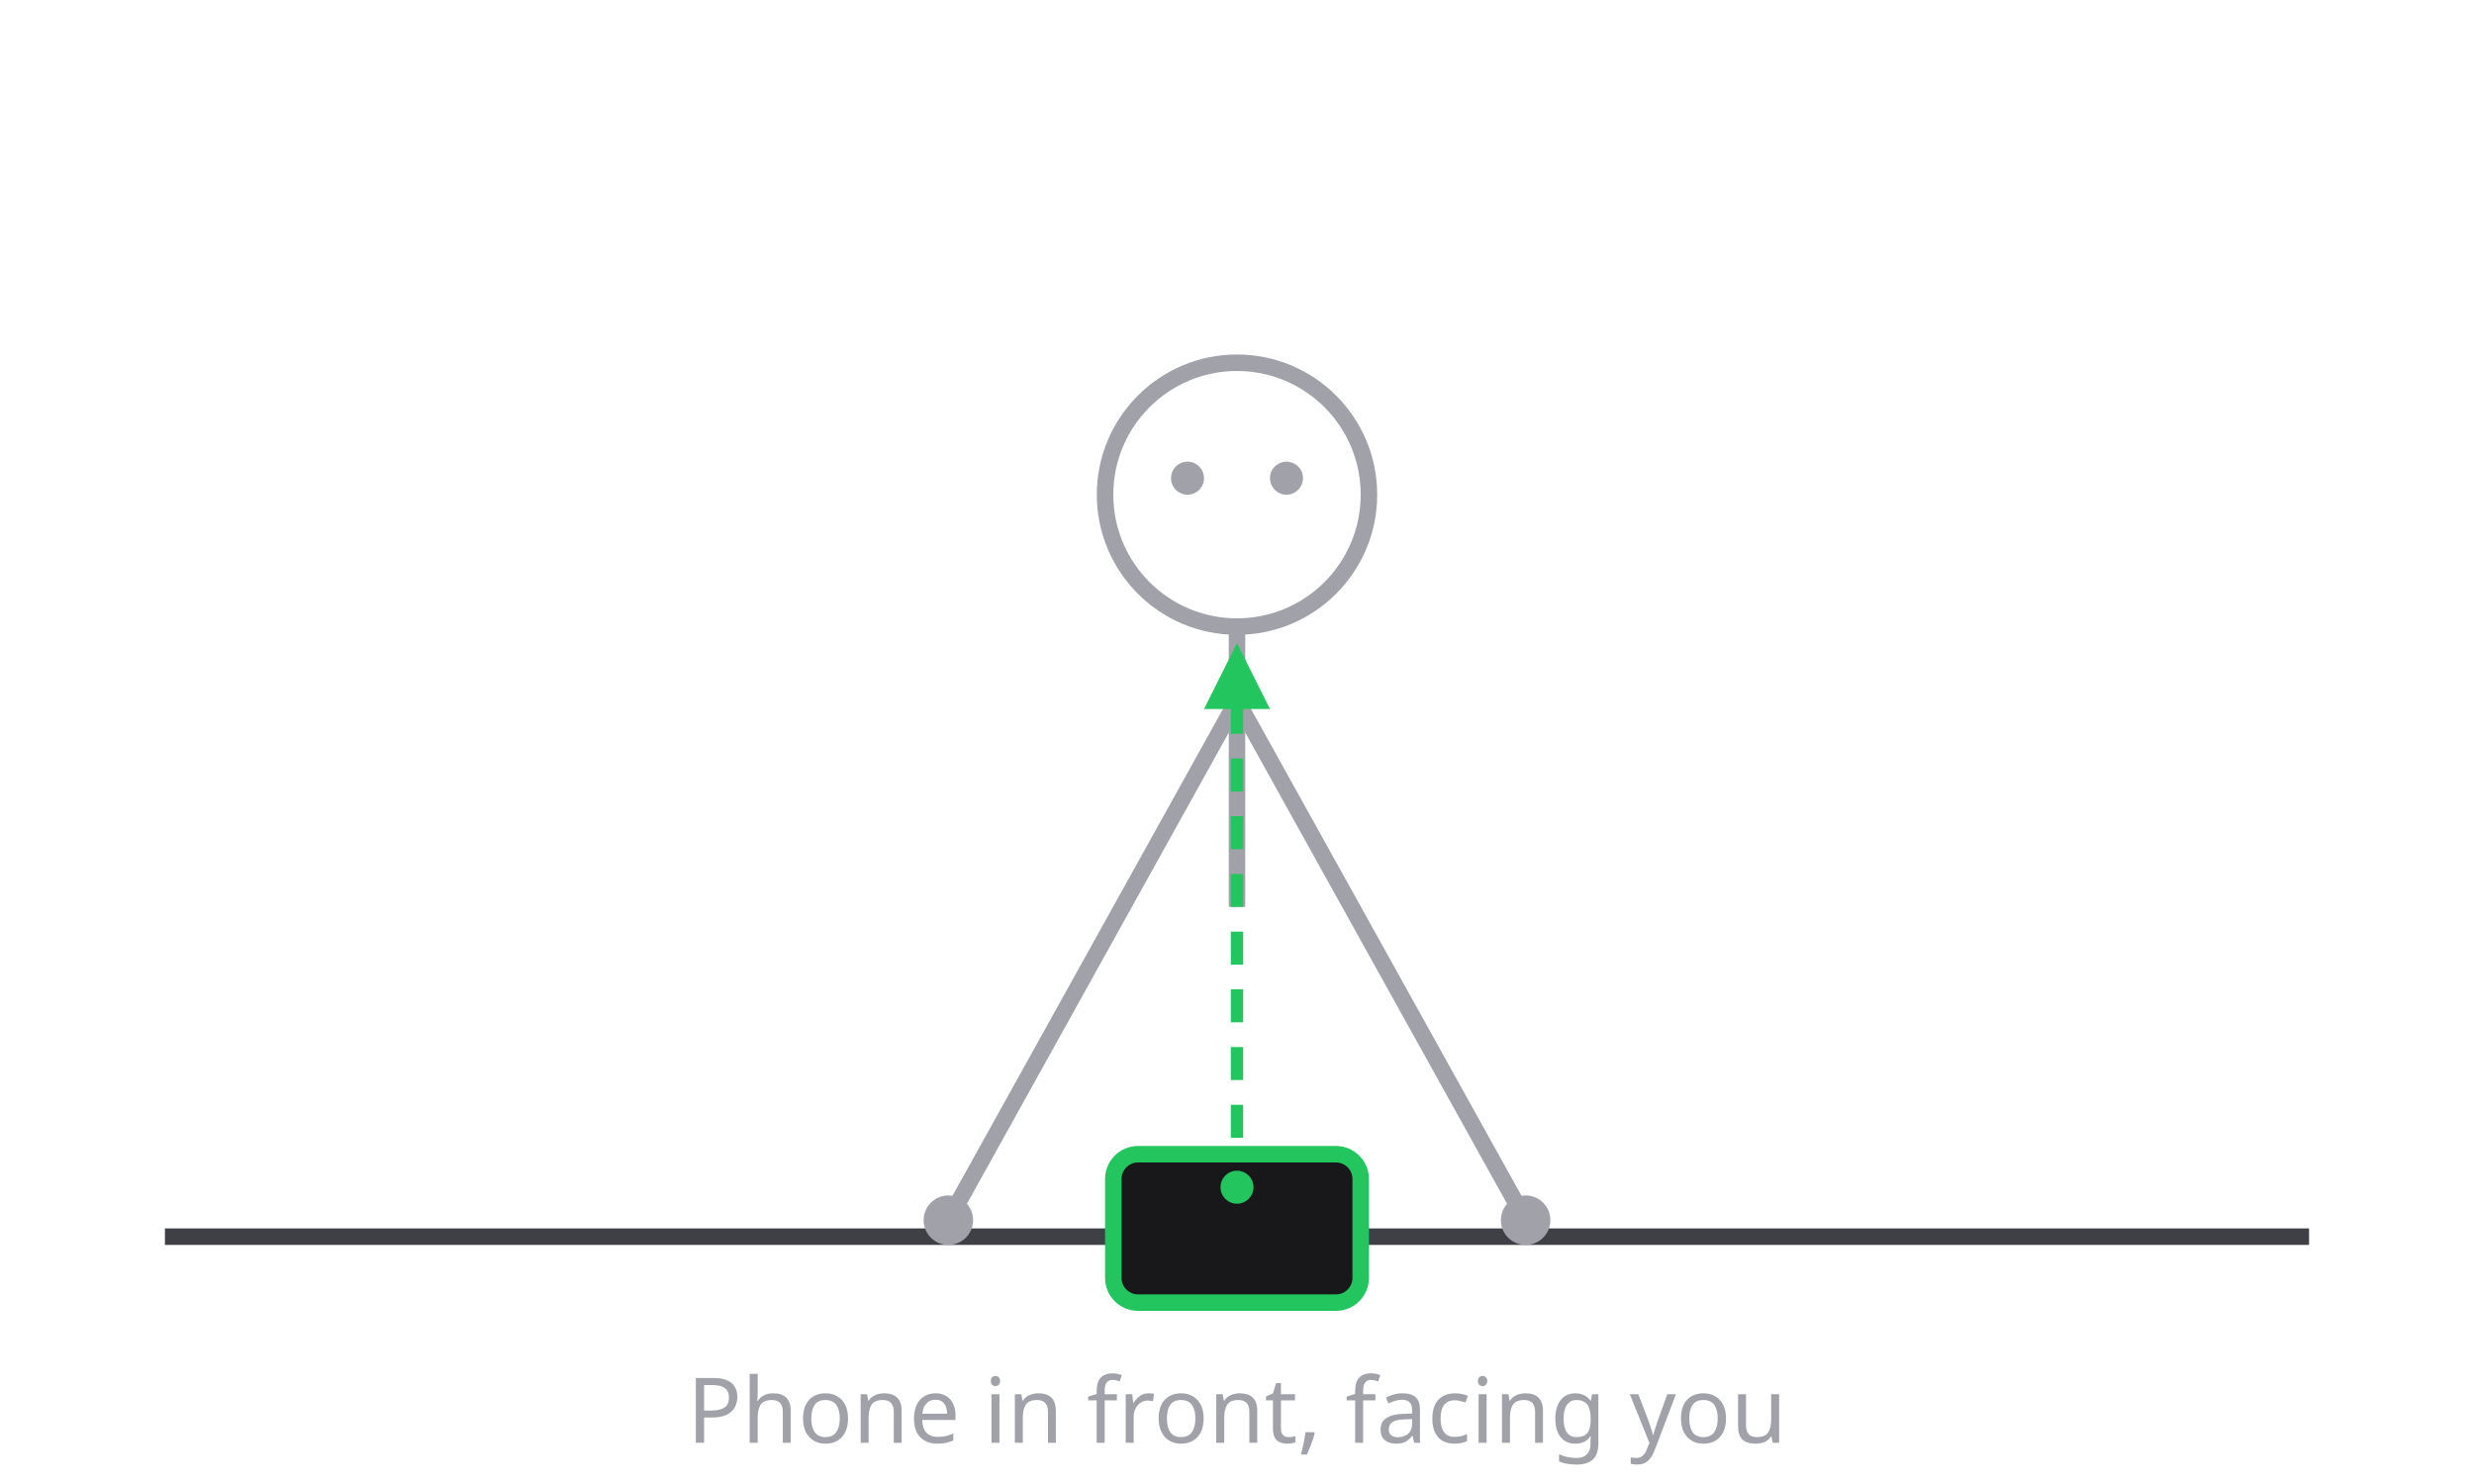
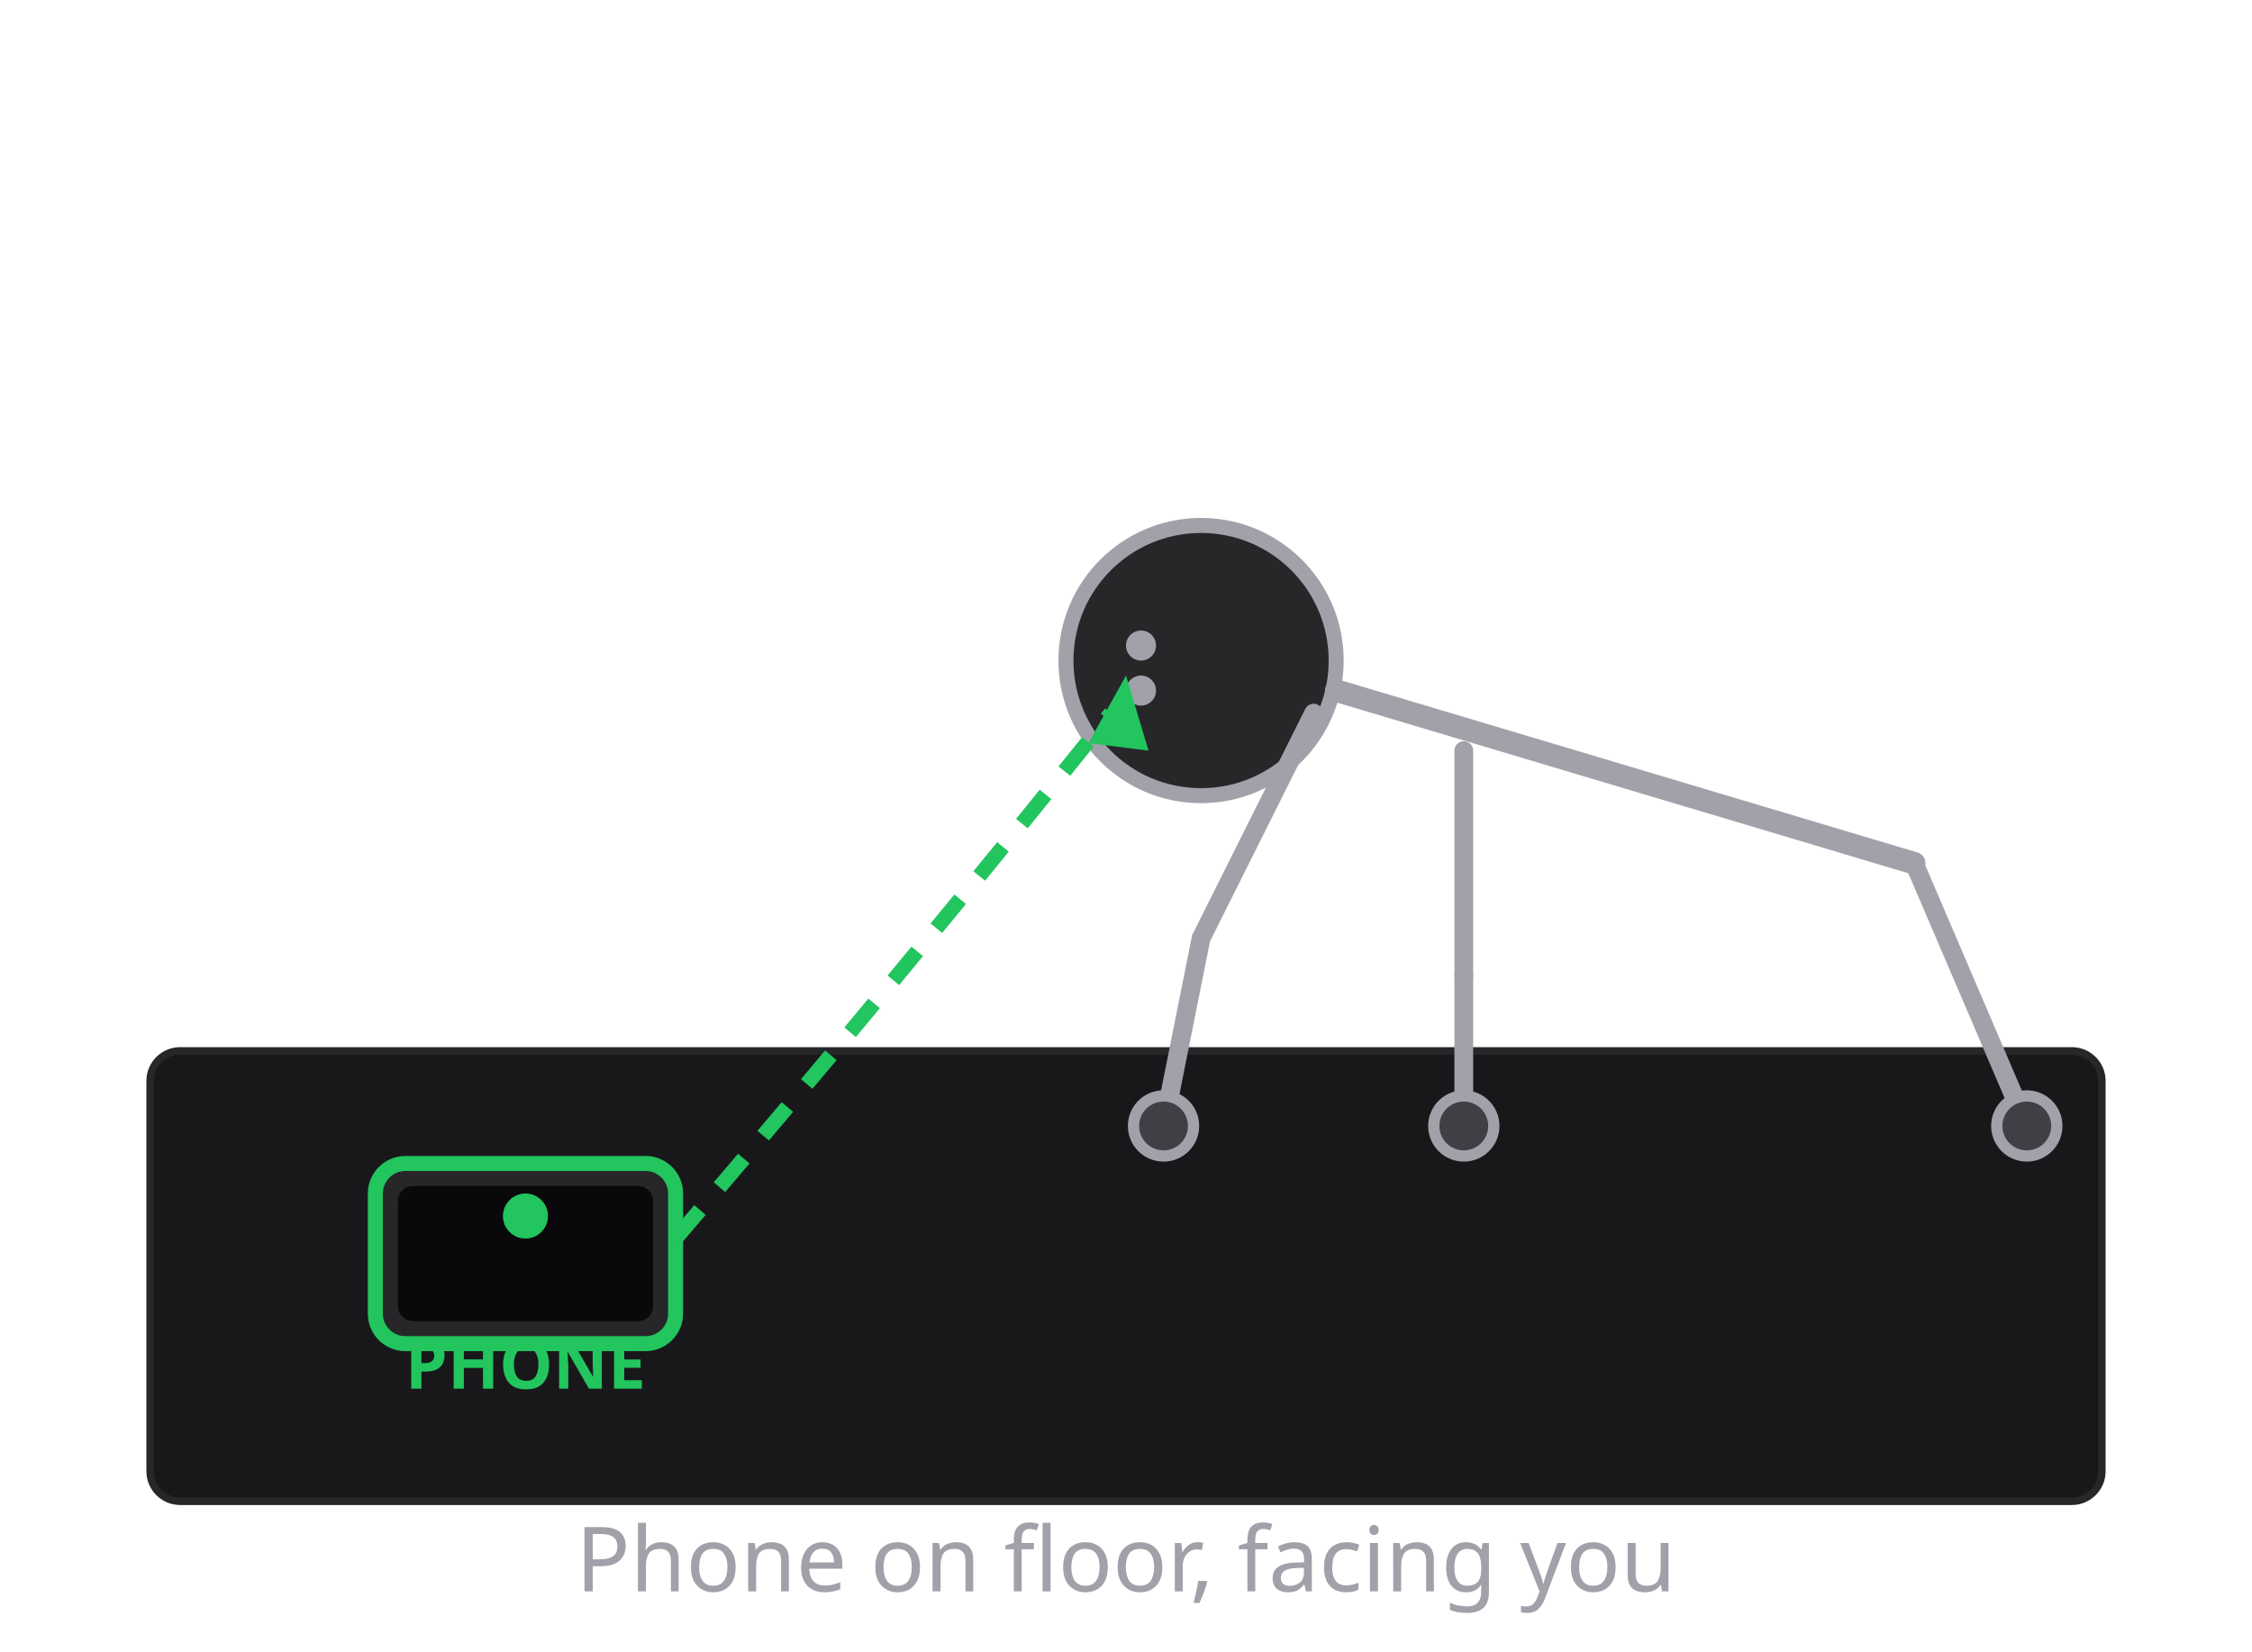
- <svg xmlns="http://www.w3.org/2000/svg" viewBox="0 0 300 180" fill="none">
-   <line x1="20" y1="150" x2="280" y2="150" stroke="#3f3f46" stroke-width="2" />
-   <circle cx="150" cy="60" r="16" stroke="#a1a1aa" stroke-width="2" />
-   <circle cx="144" cy="58" r="2" fill="#a1a1aa" />
-   <circle cx="156" cy="58" r="2" fill="#a1a1aa" />
-   <line x1="150" y1="76" x2="150" y2="110" stroke="#a1a1aa" stroke-width="2" />
-   <line x1="150" y1="85" x2="115" y2="148" stroke="#a1a1aa" stroke-width="2" />
-   <line x1="150" y1="85" x2="185" y2="148" stroke="#a1a1aa" stroke-width="2" />
-   <circle cx="115" cy="148" r="3" fill="#a1a1aa" />
-   <circle cx="185" cy="148" r="3" fill="#a1a1aa" />
-   <rect x="135" y="140" width="30" height="18" rx="3" stroke="#22c55e" stroke-width="2" fill="#18181b" />
-   <circle cx="150" cy="144" r="2" fill="#22c55e" />
-   <line x1="150" y1="138" x2="150" y2="82" stroke="#22c55e" stroke-width="1.5" stroke-dasharray="4 3" />
-   <polygon points="146,86 150,78 154,86" fill="#22c55e" />
-   <text x="150" y="175" text-anchor="middle" fill="#a1a1aa" font-size="11" font-family="system-ui">Phone in front, facing you</text>
+ <svg xmlns="http://www.w3.org/2000/svg" viewBox="0 0 300 220" fill="none">
+   <rect x="20" y="140" width="260" height="60" rx="4" fill="#18181b" stroke="#27272a" stroke-width="1" />
+   <rect x="50" y="155" width="40" height="24" rx="4" fill="#27272a" stroke="#22c55e" stroke-width="2" />
+   <rect x="53" y="158" width="34" height="18" rx="2" fill="#09090b" />
+   <circle cx="70" cy="162" r="3" fill="#22c55e" />
+   <text x="70" y="185" text-anchor="middle" fill="#22c55e" font-size="9" font-family="system-ui" font-weight="600">PHONE</text>
+   <circle cx="160" cy="88" r="18" fill="#27272a" stroke="#a1a1aa" stroke-width="2" />
+   <circle cx="152" cy="86" r="2" fill="#a1a1aa" />
+   <circle cx="152" cy="92" r="2" fill="#a1a1aa" />
+   <line x1="178" y1="92" x2="255" y2="115" stroke="#a1a1aa" stroke-width="3" stroke-linecap="round" />
+   <line x1="175" y1="95" x2="160" y2="125" stroke="#a1a1aa" stroke-width="2.5" stroke-linecap="round" />
+   <line x1="160" y1="125" x2="155" y2="150" stroke="#a1a1aa" stroke-width="2.5" stroke-linecap="round" />
+   <circle cx="155" cy="150" r="4" fill="#3f3f46" stroke="#a1a1aa" stroke-width="1.5" />
+   <line x1="195" y1="100" x2="195" y2="130" stroke="#a1a1aa" stroke-width="2.5" stroke-linecap="round" />
+   <line x1="195" y1="130" x2="195" y2="150" stroke="#a1a1aa" stroke-width="2.5" stroke-linecap="round" />
+   <circle cx="195" cy="150" r="4" fill="#3f3f46" stroke="#a1a1aa" stroke-width="1.5" />
+   <line x1="255" y1="115" x2="270" y2="150" stroke="#a1a1aa" stroke-width="2.5" stroke-linecap="round" />
+   <circle cx="270" cy="150" r="4" fill="#3f3f46" stroke="#a1a1aa" stroke-width="1.5" />
+   <path d="M90 165 Q120 130 148 95" stroke="#22c55e" stroke-width="2" stroke-dasharray="5 4" fill="none" />
+   <polygon points="145,99 150,90 153,100" fill="#22c55e" />
+   <text x="150" y="212" text-anchor="middle" fill="#a1a1aa" font-size="12" font-family="system-ui">Phone on floor, facing you</text>
</svg>
